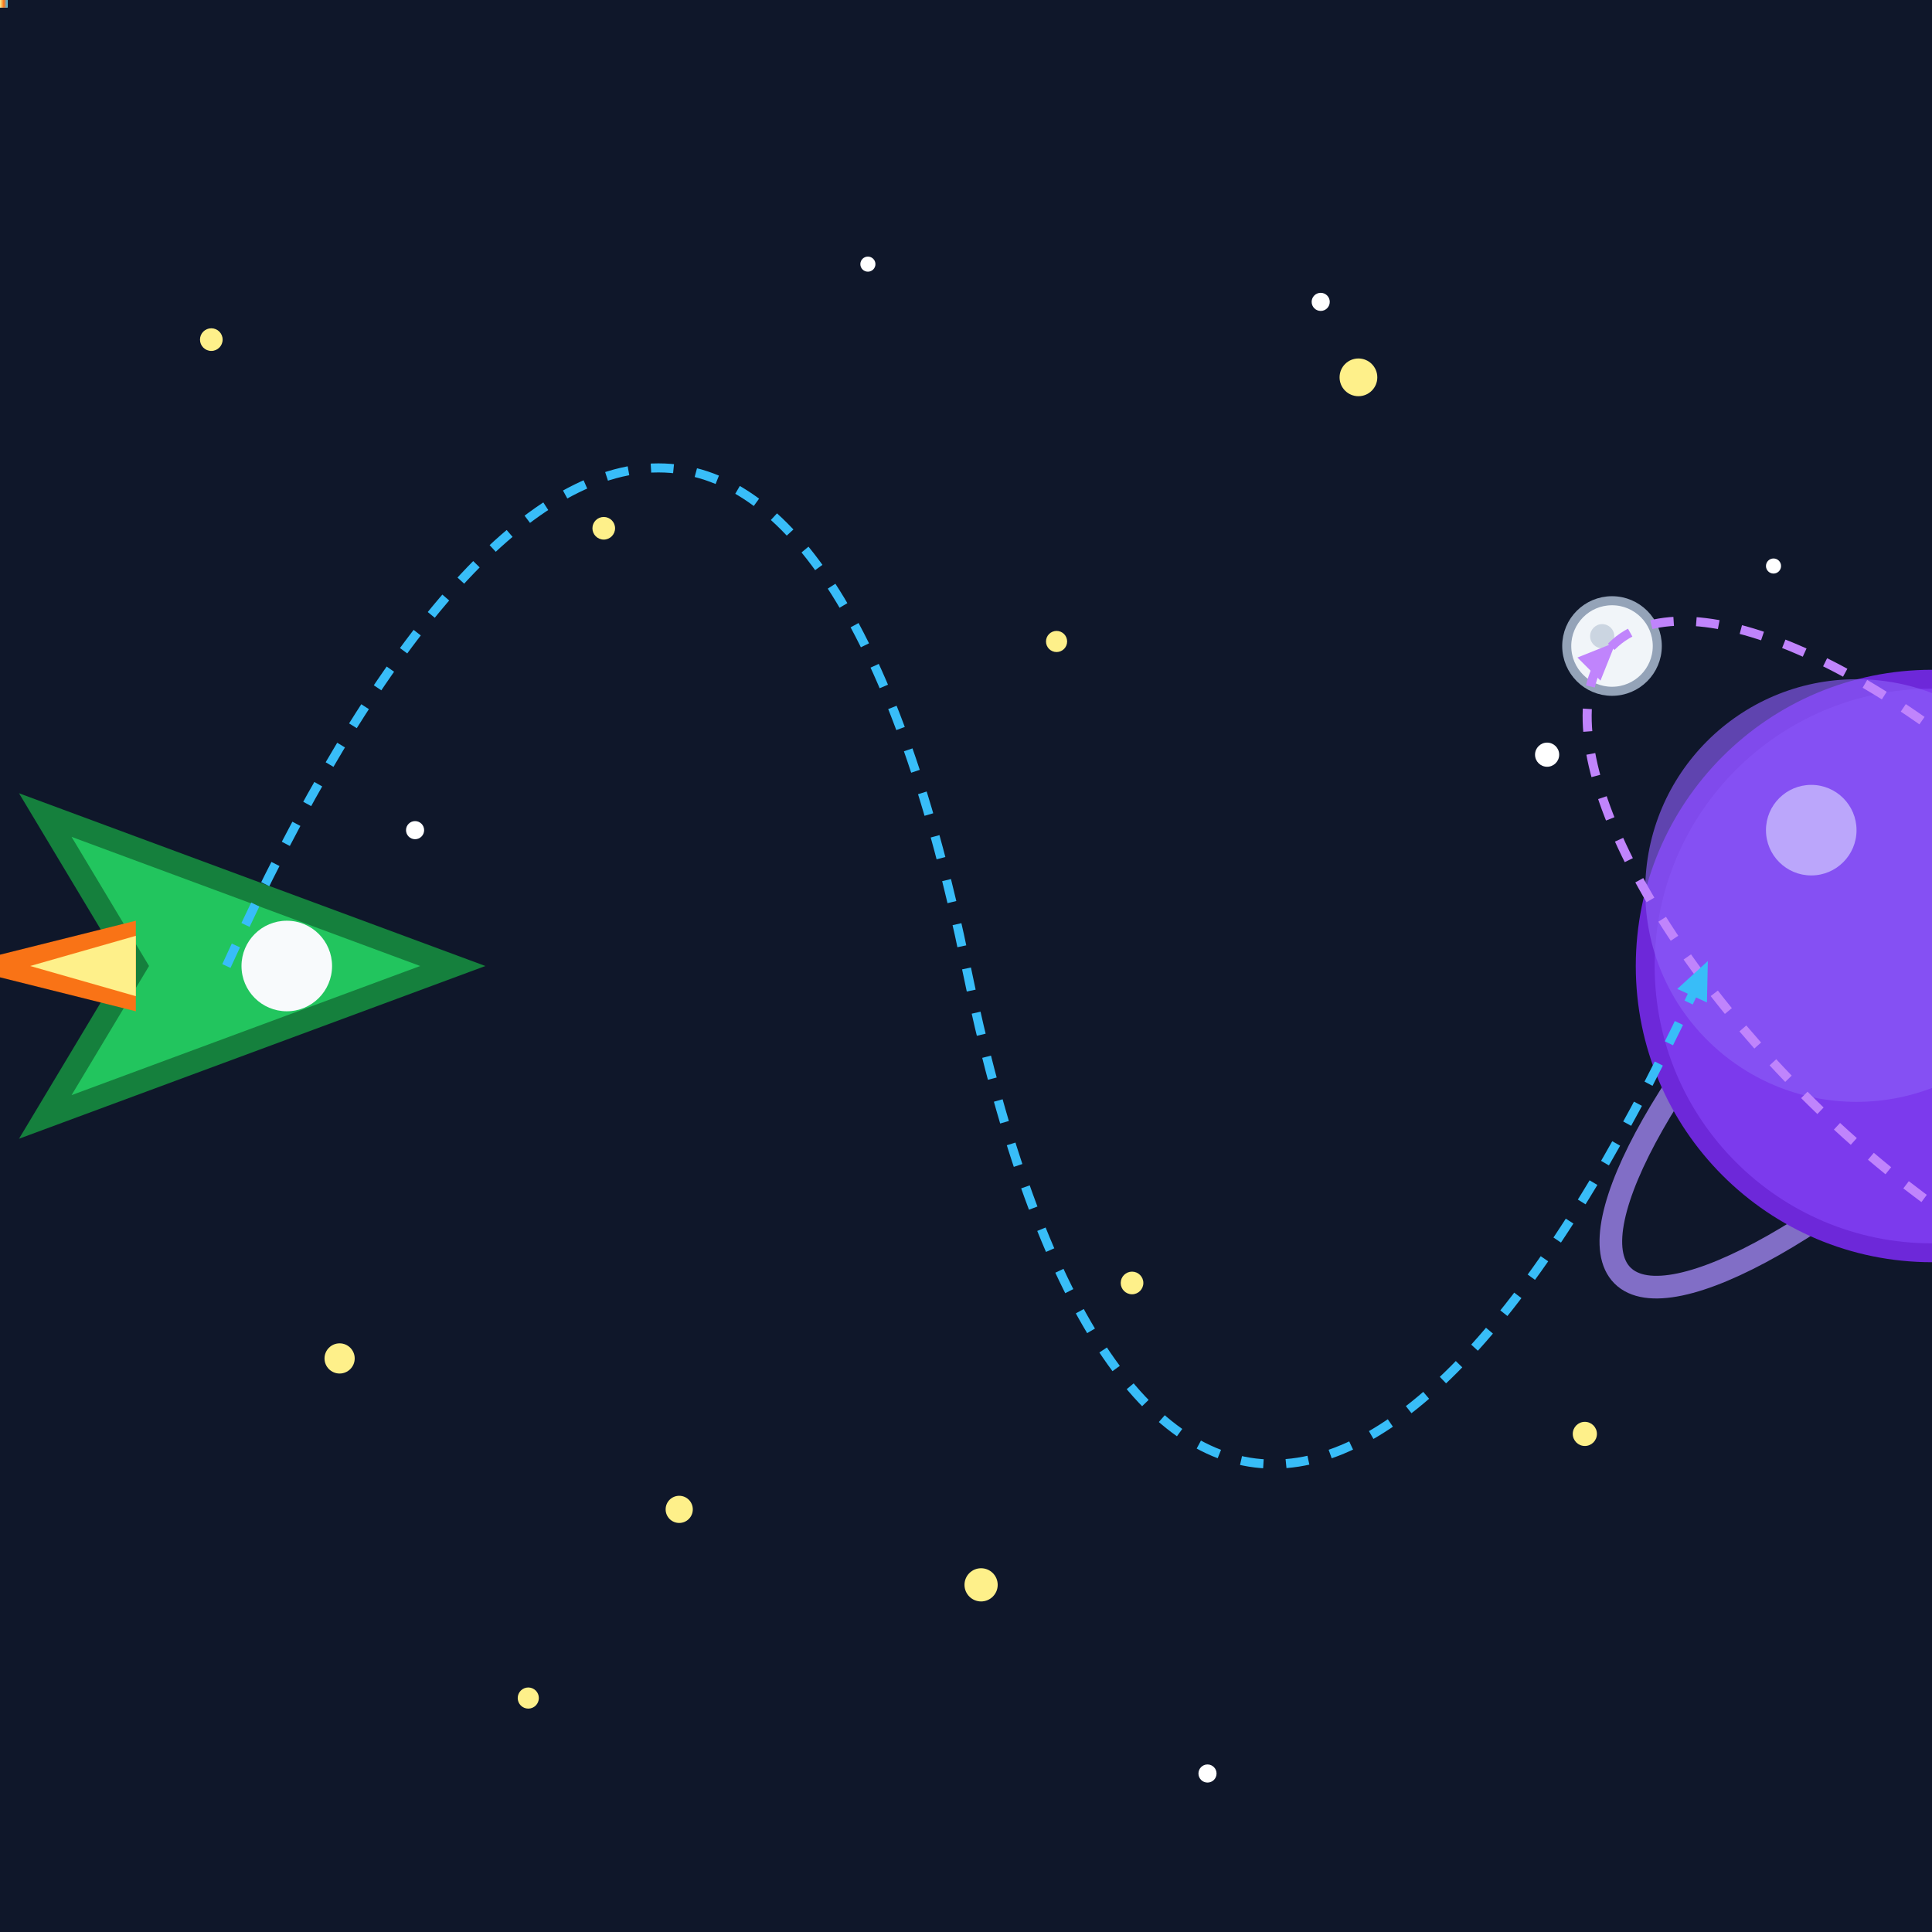
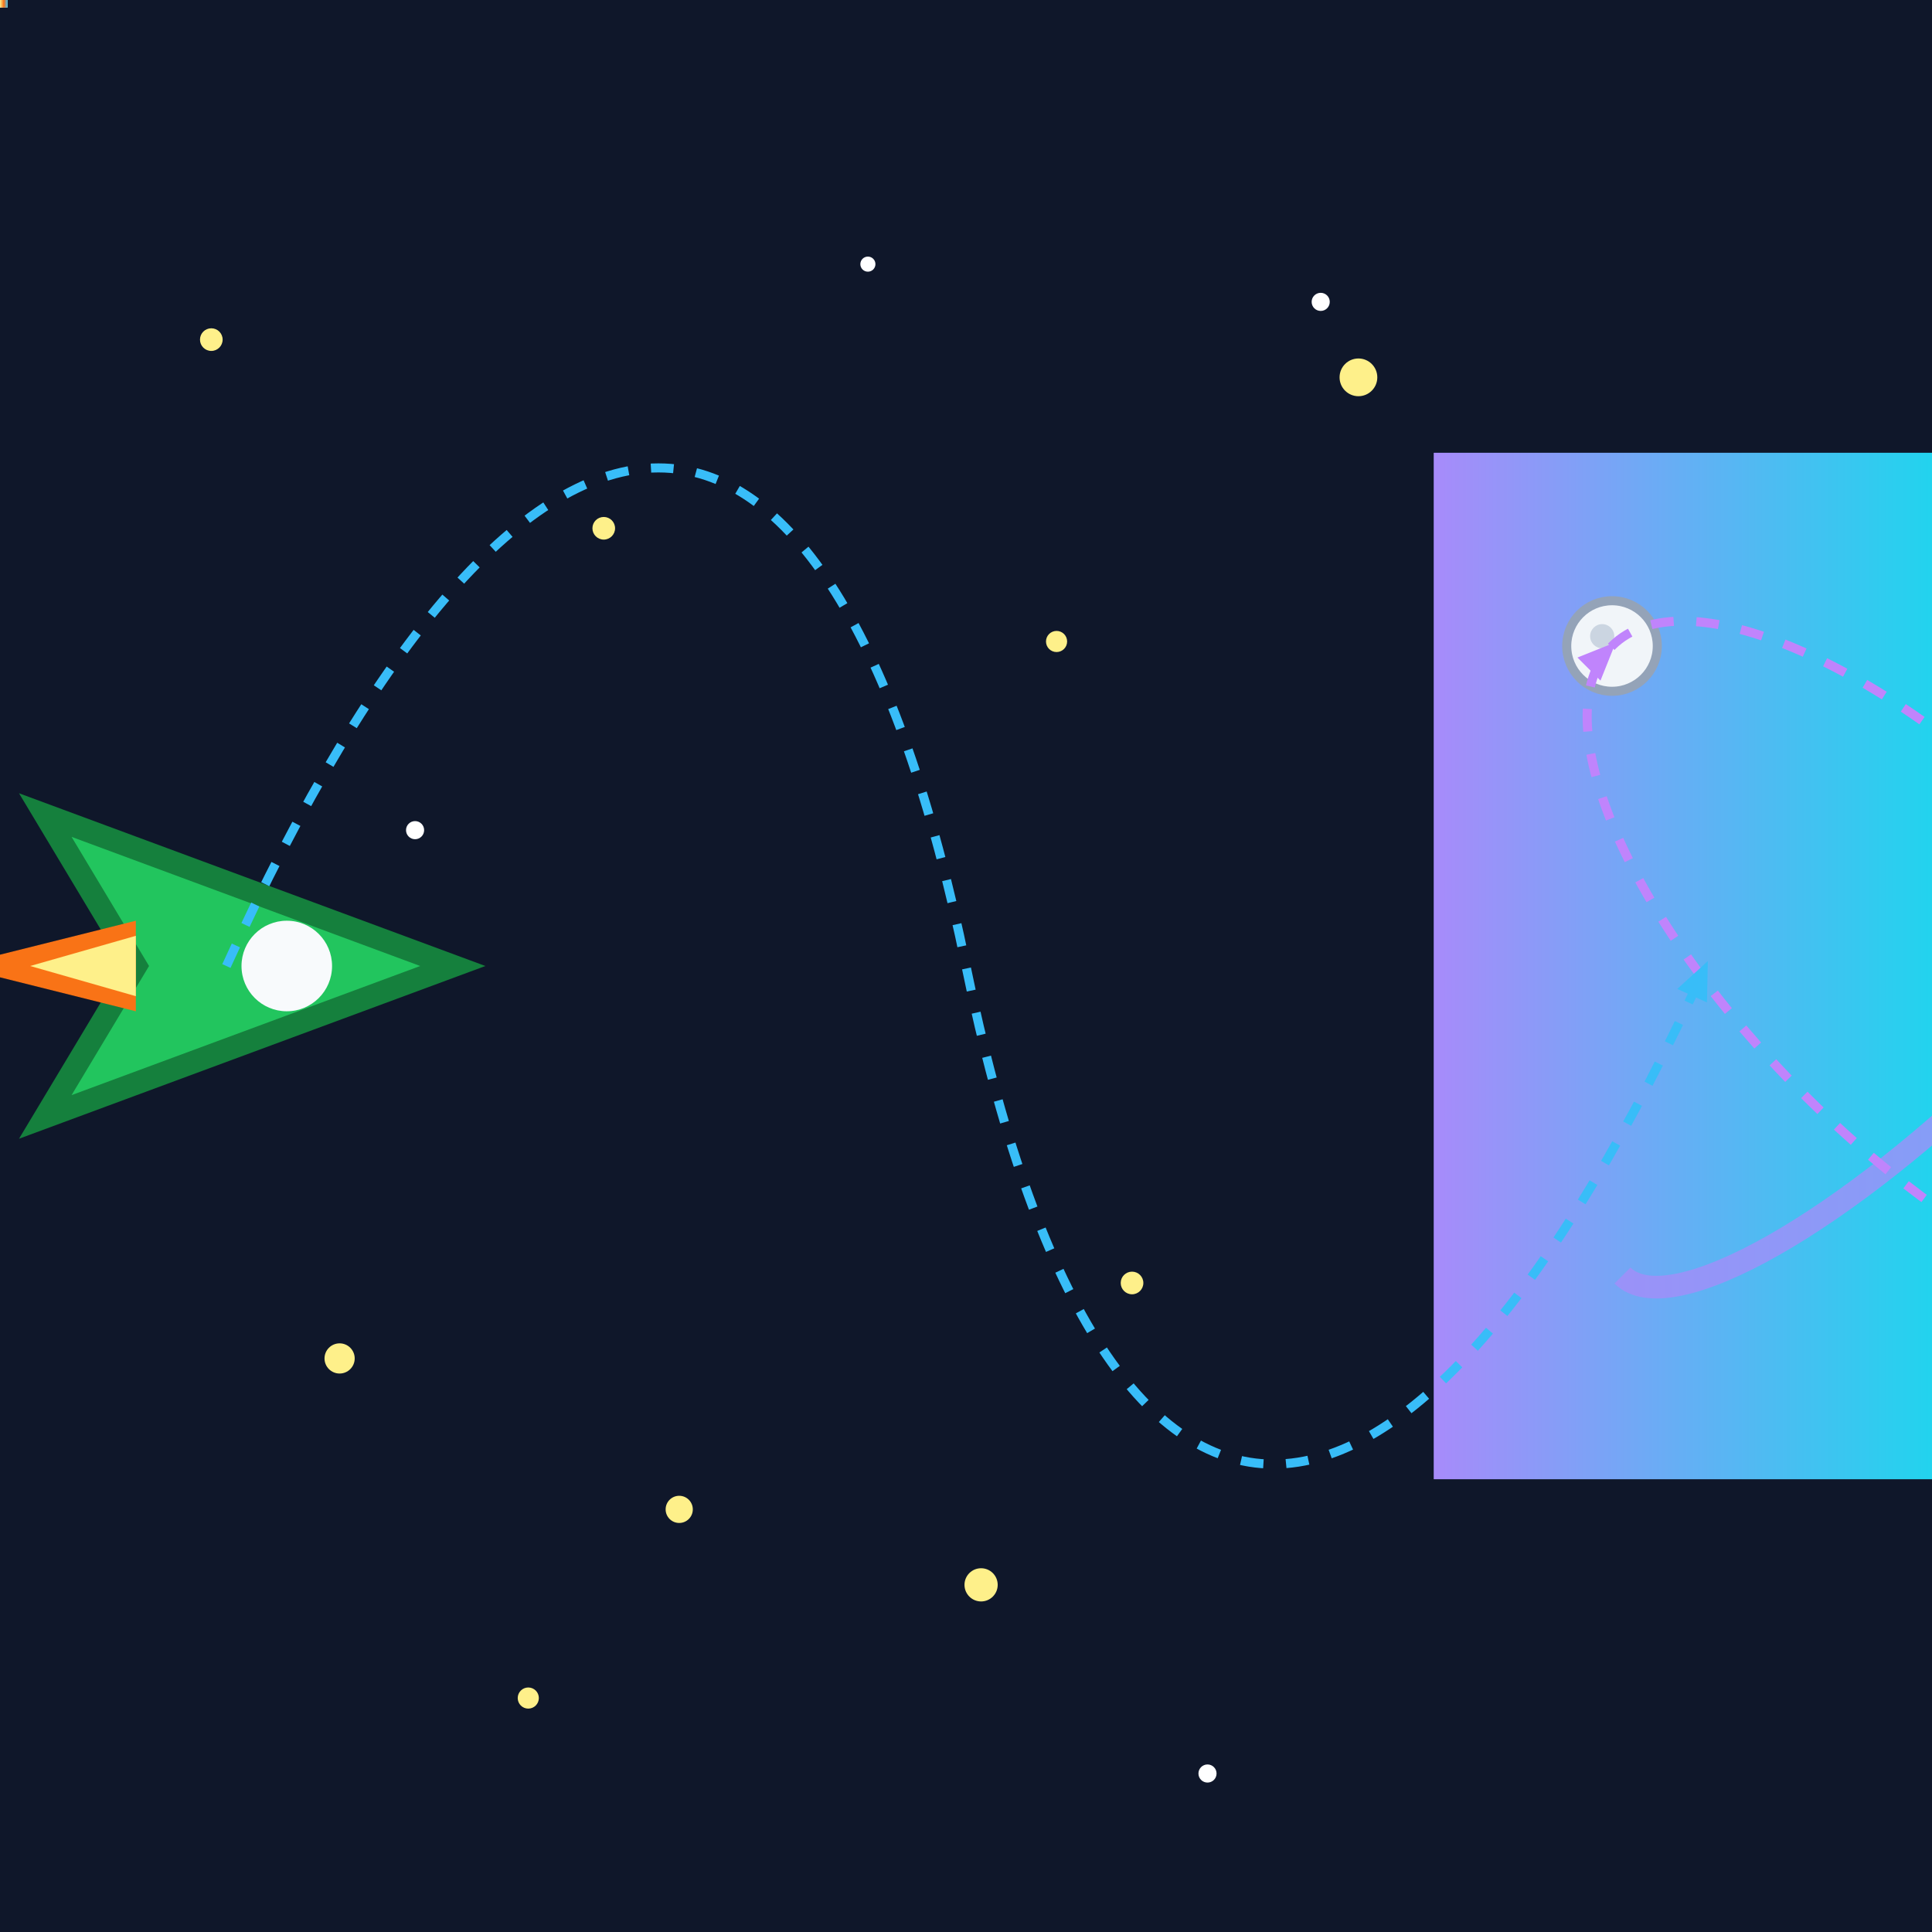
<svg xmlns="http://www.w3.org/2000/svg" width="256" height="256" viewBox="0 0 256 256" version="1.1" id="svg_complex_motion_demo">
  <defs id="defs3">
    <marker id="arrow_gold" viewBox="0 0 10 10" refX="7" refY="5" markerWidth="6" markerHeight="6" orient="auto-start-reverse">
      <path d="M 1 2 L 8 5 L 1 8 z" fill="#fbbf24" id="path1" />
    </marker>
    <marker id="arrow_purple" viewBox="0 0 10 10" refX="7" refY="5" markerWidth="6" markerHeight="6" orient="auto-start-reverse">
      <path d="M 1 2 L 8 5 L 1 8 z" fill="#c084fc" id="path2" />
    </marker>
    <marker id="arrow_cyan" viewBox="0 0 10 10" refX="7" refY="5" markerWidth="6" markerHeight="6" orient="auto-start-reverse">
      <path d="M 1 2 L 8 5 L 1 8 z" fill="#38bdf8" id="path3" />
    </marker>
    <linearGradient id="flame_pulse_grad">
      <stop offset="0%" stop-color="#fef08a" />
      <stop offset="50%" stop-color="#f97316" />
      <stop offset="100%" stop-color="#38bdf8" />
    </linearGradient>
    <linearGradient id="stars_twinkle_grad">
      <stop offset="0%" stop-color="#ffffff" />
      <stop offset="50%" stop-color="#93c5fd" />
      <stop offset="100%" stop-color="#fef08a" />
+     </linearGradient>
+     <linearGradient id="ring_shimmer">
+       <stop offset="0%" stop-color="#a78bfa" />
+       <stop offset="50%" stop-color="#22d3ee" />
+       <stop offset="100%" stop-color="#a78bfa" />
    </linearGradient>
  </defs>
  <path id="camera_pan" d="M 0,20 L 320,20" fill="none" stroke="#fbbf24" stroke-width="1.2" stroke-dasharray="3 3" marker-end="url(#arrow_gold)" />
  <rect width="256" height="256" fill="#0f172a" id="space_bg" />
  <g id="stars_twinkle">
    <rect id="mod_stars_color" x="0" y="0" width="1" height="1" fill="url(#stars_twinkle_grad)" />
    <circle cx="28" cy="45" r="1.5" fill="#fef08a" id="circle3" />
    <circle cx="55" cy="110" r="1.2" fill="#ffffff" id="circle4" />
    <circle cx="115" cy="35" r="1.0" fill="#ffffff" id="circle5" />
    <circle cx="140" cy="85" r="1.4" fill="#fef08a" id="circle6" />
    <circle cx="175" cy="40" r="1.2" fill="#ffffff" id="circle7" />
    <circle cx="210" cy="190" r="1.6" fill="#fef08a" id="circle8" />
    <circle cx="235" cy="75" r="1.0" fill="#ffffff" id="circle9" />
    <circle cx="70" cy="225" r="1.4" fill="#fef08a" id="circle10" />
    <circle cx="160" cy="235" r="1.2" fill="#ffffff" id="circle11" />
    <path id="twinkle_dist" d="M 0,0 L 0,0" />
    <path id="twinkle_fade_down" d="M 0,0 L 0,0" />
    <path id="twinkle_fade_up" d="M 0,0 L 0,0" />
  </g>
  <g id="star_blink">
    <circle cx="180" cy="50" r="2.5" fill="#fef08a" id="circle12" />
    <circle cx="45" cy="180" r="2.0" fill="#fef08a" id="circle13" />
    <circle cx="130" cy="210" r="2.2" fill="#fef08a" id="circle14" />
    <circle cx="225" cy="135" r="1.8" fill="#fde047" id="circle15" />
    <path id="blink_dist" d="M 0,0 L 0,0" />
    <path id="strobe_1" d="M 0,0 L 0,0" />
    <path id="strobe_2" d="M 0,0 L 0,0" />
    <path id="strobe_3" d="M 0,0 L 0,0" />
    <path id="strobe_4" d="M 0,0 L 0,0" />
    <path id="strobe_5" d="M 0,0 L 0,0" />
  </g>
  <g id="star_fade_blink">
    <circle cx="90" cy="200" r="1.8" fill="#fef08a" id="circle16" />
    <circle cx="80" cy="70" r="1.5" fill="#fef08a" id="circle17" />
    <circle cx="205" cy="100" r="1.6" fill="#ffffff" id="circle18" />
    <circle cx="150" cy="170" r="1.5" fill="#fef08a" id="circle19" />
    <path id="fb_dist" d="M 0,0 L 0,0" />
    <path id="fb_fade" d="M 0,0 L 0,0" />
    <path id="fb_hide_1" d="M 0,0 L 0,0" />
    <path id="fb_hide_2" d="M 0,0 L 0,0" />
    <path id="fb_hide_3" d="M 0,0 L 0,0" />
  </g>
  <g id="group_planet">
    <path id="planet_dist" d="M 0,0 L 0,0" />
-     <ellipse cx="256" cy="128" rx="58" ry="16" fill="none" stroke="#a78bfa" stroke-width="3" transform="rotate(-45 256 128)" opacity="0.75" id="ellipse19" />
+     <g id="group_ring_back">
+       <rect id="ring_sweep_back" x="190" y="60" width="132" height="136" fill="url(#ring_shimmer)" />
+       <path id="ring_back" d="M 198,128 A 58,16 0 0,1 314,128" fill="none" stroke="#a78bfa" stroke-width="3" transform="rotate(-45 256 128)" opacity="0.75" />
+     </g>
    <circle cx="256" cy="128" r="38" fill="#7c3aed" stroke="#6d28d9" stroke-width="2.5" id="circle20" />
    <circle cx="246" cy="118" r="28" fill="#8b5cf6" opacity="0.65" id="circle21" />
    <circle cx="240" cy="110" r="6" fill="#c4b5fd" opacity="0.85" id="circle22" />
+     <g id="group_ring_front">
+       <rect id="ring_sweep_front" x="190" y="60" width="132" height="136" fill="url(#ring_shimmer)" />
+       <path id="ring_front" d="M 314,128 A 58,16 0 0,1 198,128" fill="none" stroke="#a78bfa" stroke-width="3" transform="rotate(-45 256 128)" opacity="0.75" />
+     </g>
  </g>
  <g id="group_moon">
    <path id="moon_dist" d="M 0,0 L 0,0" />
    <circle cx="213.6" cy="85.6" r="6" fill="#f1f5f9" stroke="#94a3b8" stroke-width="1.2" id="circle23" />
    <circle cx="212.3" cy="84.3" r="1.6" fill="#cbd5e1" id="circle24" />
    <path id="moon_orbit_path" d="M 213.6,85.6 C 223.0,76.2 249.6,87.6 273.0,111.0 C 296.4,134.4 307.8,161.0 298.4,170.4 C 289.0,179.8 262.4,168.4 239.0,145.0 C 215.6,121.6 204.2,95.0 213.6,85.6" fill="none" stroke="#c084fc" stroke-width="1.2" stroke-dasharray="3 3" marker-end="url(#arrow_purple)" />
    <path id="moon_depth_back" d="M 0,0 L 0,0" />
    <path id="moon_depth_front" d="M 0,0 L 0,0" />
    <path id="moon_scale_p1" d="M 0,0 L 0,0" />
    <path id="moon_scale_p2" d="M 0,0 L 0,0" />
    <path id="moon_scale_p3" d="M 0,0 L 0,0" />
    <path id="moon_scale_p4" d="M 0,0 L 0,0" />
  </g>
  <g id="group_shuttle">
    <path id="shuttle_dist" d="M 0,0 L 0,0" />
    <polygon points="60,128 6,108 18,128 6,148" fill="#22c55e" stroke="#15803d" stroke-width="3" id="polygon24" />
    <g id="engine_trail">
      <rect id="mod_flame_color" x="0" y="0" width="1" height="1" fill="url(#flame_pulse_grad)" />
      <polygon points="18,122 -6,128 18,134" fill="#f97316" id="polygon25" />
      <polygon points="18,124 4,128 18,132" fill="#fef08a" id="polygon26" />
      <path id="flame_p1_up" d="M 0,0 L 0,0" />
      <path id="flame_p1_fade_up" d="M 0,0 L 0,0" />
      <path id="flame_p1_down" d="M 0,0 L 0,0" />
      <path id="flame_p1_fade_down" d="M 0,0 L 0,0" />
      <path id="flame_p2_up" d="M 0,0 L 0,0" />
      <path id="flame_p2_fade_up" d="M 0,0 L 0,0" />
      <path id="flame_p2_down" d="M 0,0 L 0,0" />
      <path id="flame_p2_fade_down" d="M 0,0 L 0,0" />
    </g>
    <circle cx="38" cy="128" r="6" fill="#f8fafc" id="circle26" />
    <path id="flight_path" d="M 30,128 C 70,40 110,40 128,128 C 146,216 186,216 226,128" fill="none" stroke="#38bdf8" stroke-width="1.2" stroke-dasharray="3 3" marker-end="url(#arrow_cyan)" />
    <path id="roll_top" d="M 0,0 L 0,0" />
    <path id="roll_hold" d="M 0,0 L 0,0" />
    <path id="roll_bottom" d="M 0,0 L 0,0" />
    <path id="zoom_scale" d="M 0,0 L 0,0" />
  </g>
</svg>
